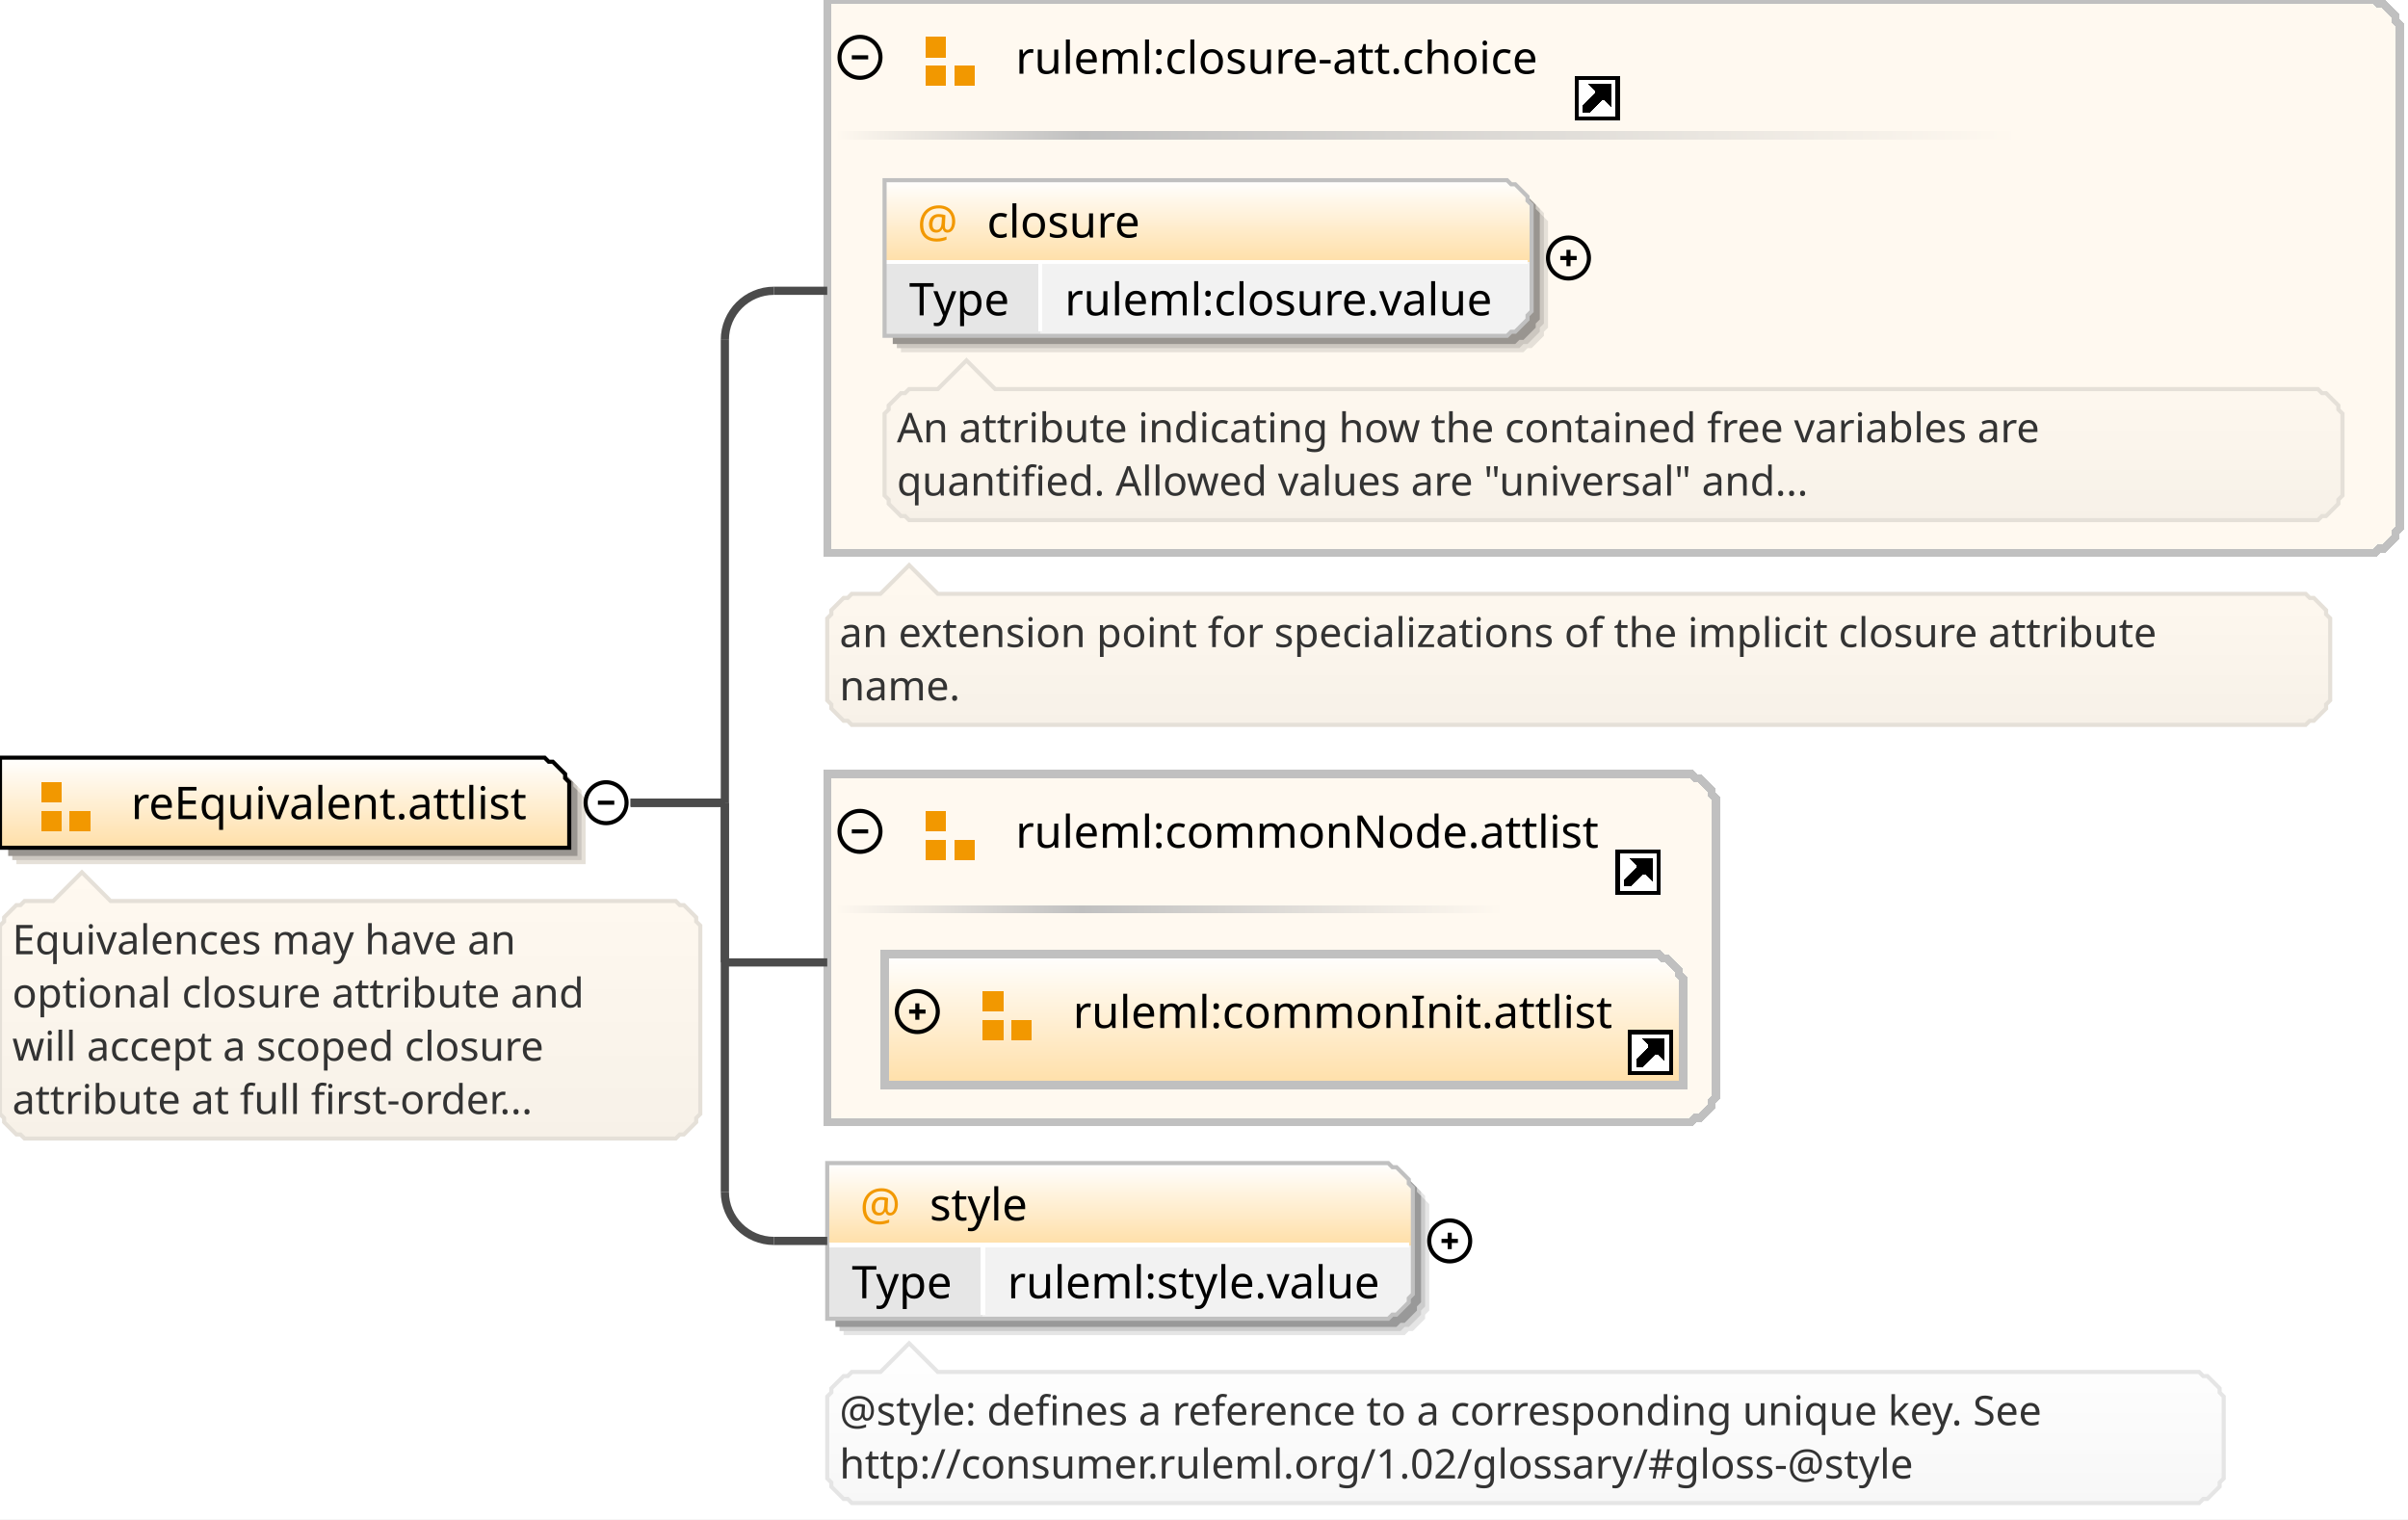
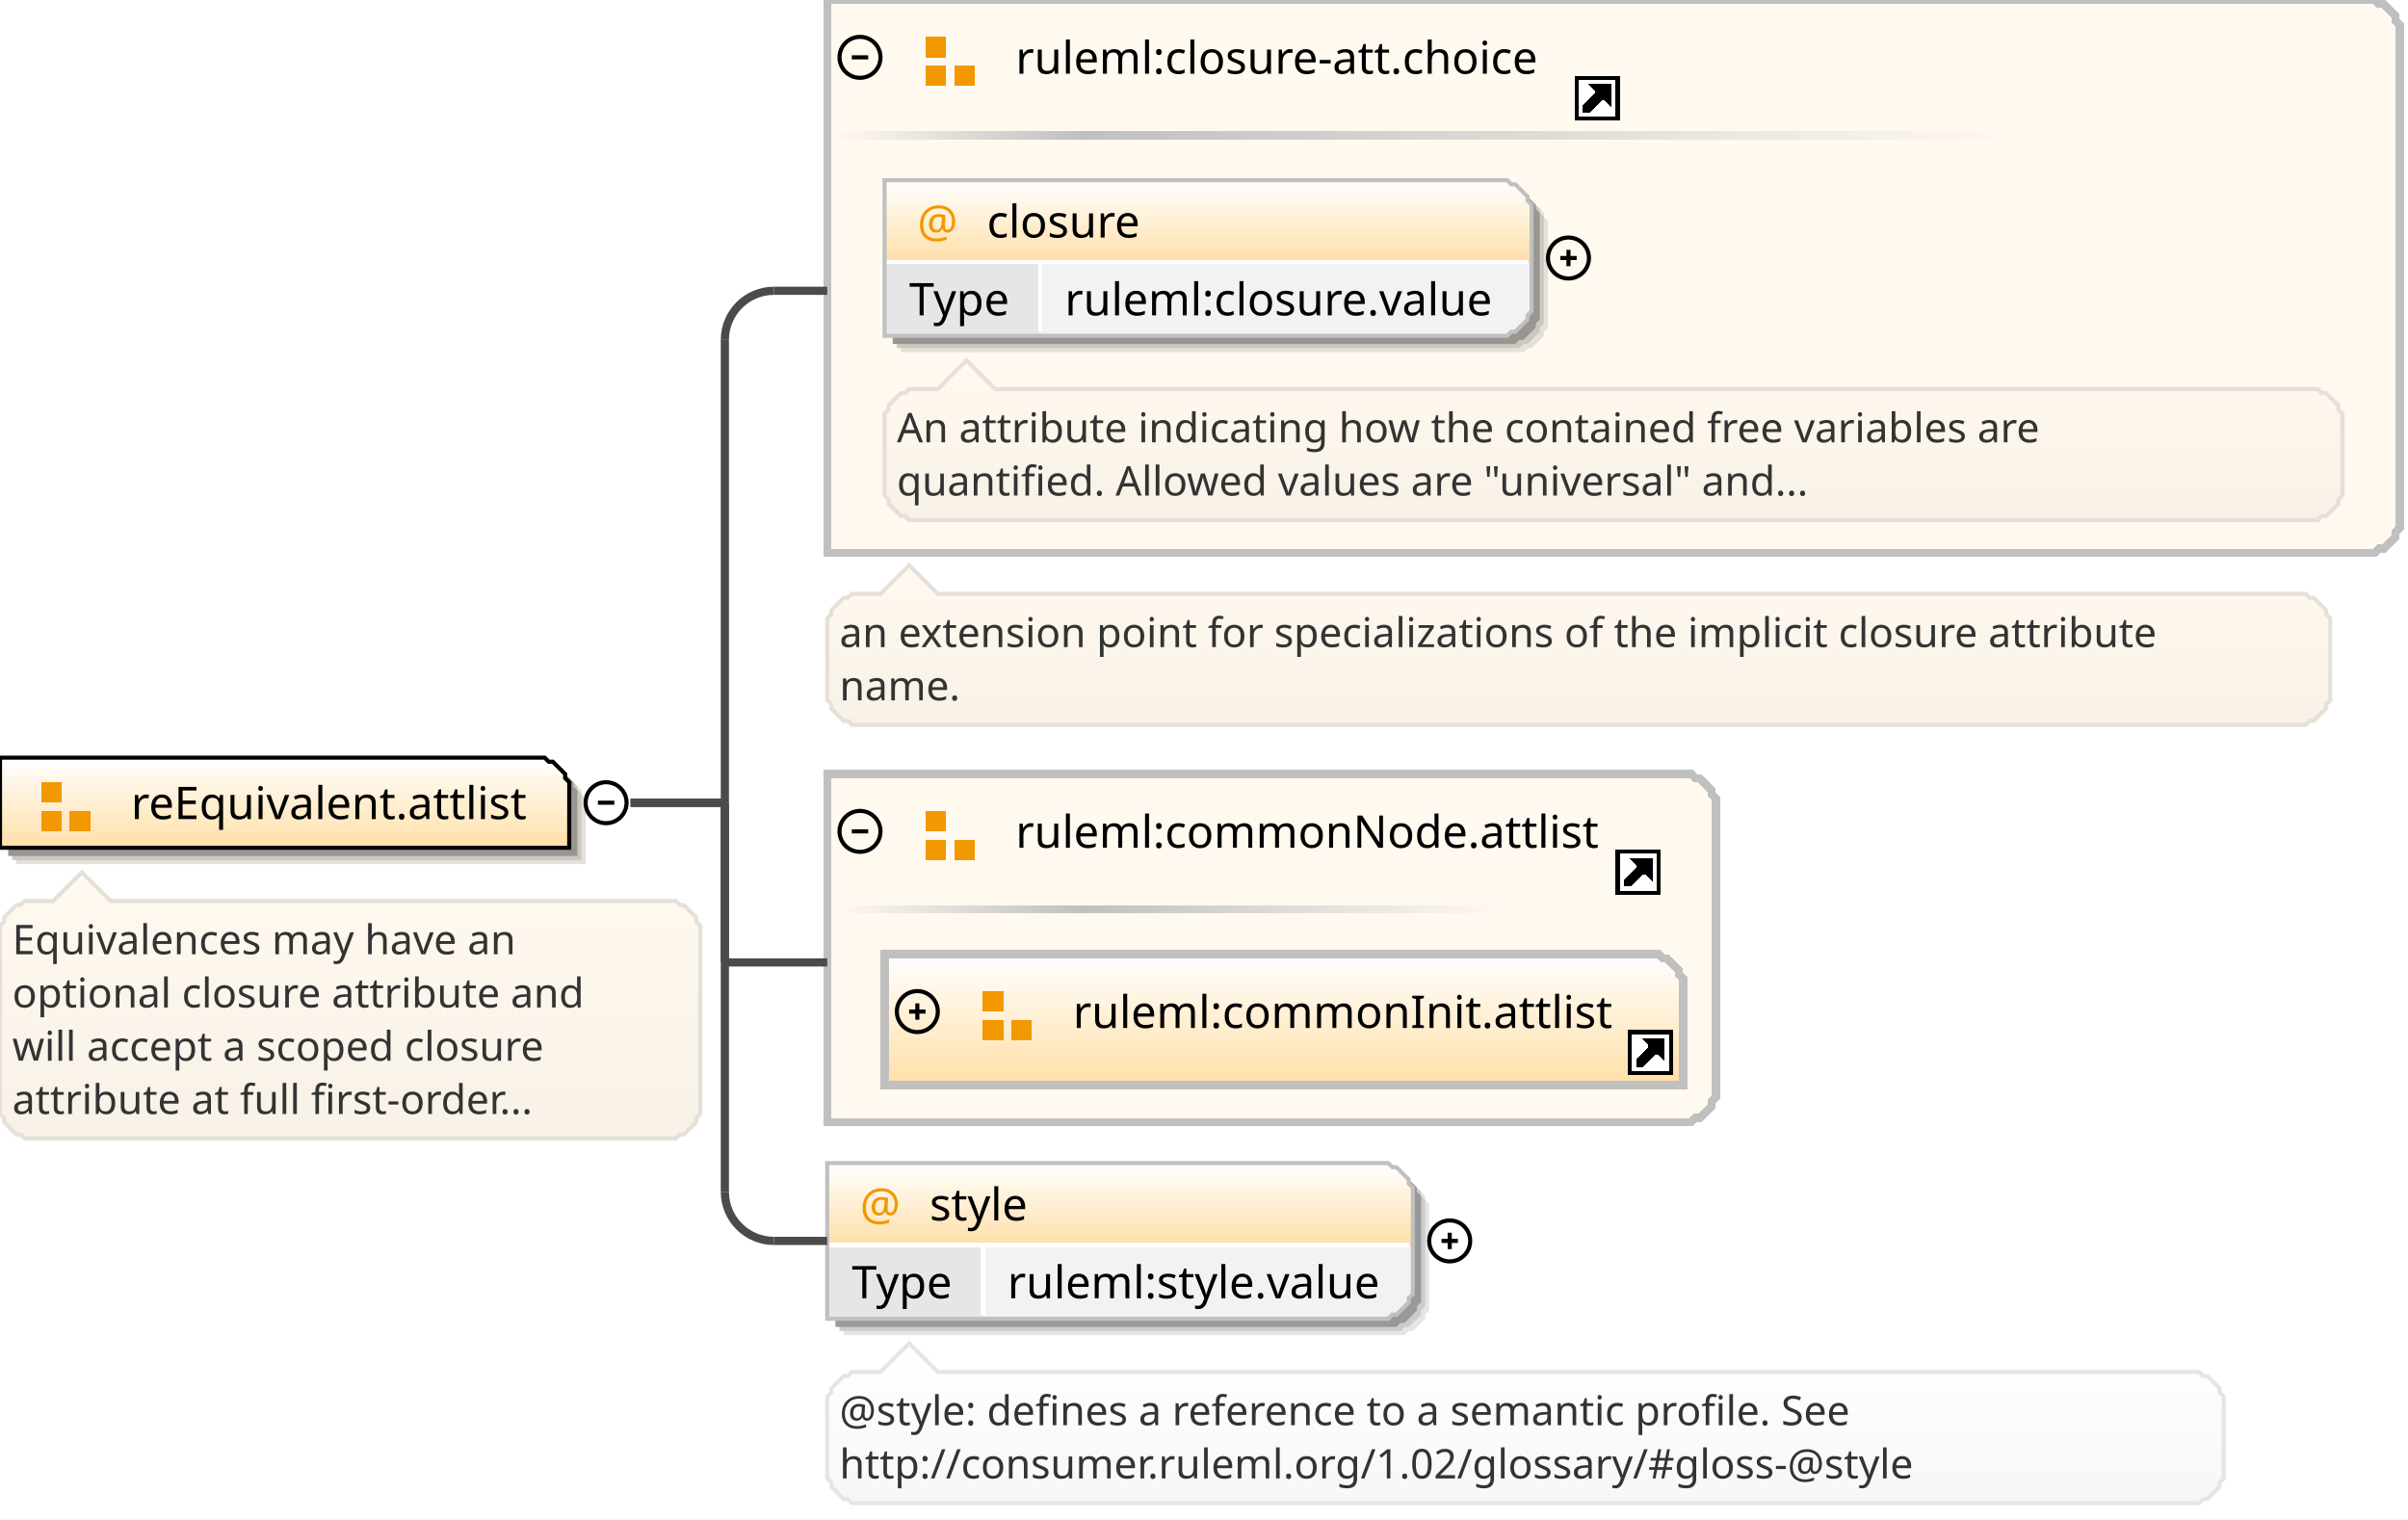
<svg xmlns="http://www.w3.org/2000/svg" color-interpolation="auto" color-rendering="auto" fill="black" fill-opacity="1" font-family="'Dialog'" font-size="12" font-style="normal" font-weight="normal" height="371" image-rendering="auto" shape-rendering="auto" stroke="black" stroke-dasharray="none" stroke-dashoffset="0" stroke-linecap="square" stroke-linejoin="miter" stroke-miterlimit="10" stroke-opacity="1" stroke-width="1" text-rendering="auto" width="588">
  <defs id="genericDefs" />
  <g>
    <defs id="defs1">
      <linearGradient gradientUnits="userSpaceOnUse" id="linearGradient1" spreadMethod="pad" x1="0" x2="0" y1="185" y2="207">
        <stop offset="0%" stop-color="white" stop-opacity="1" />
        <stop offset="100%" stop-color="rgb(255,223,168)" stop-opacity="1" />
      </linearGradient>
      <linearGradient gradientUnits="userSpaceOnUse" id="linearGradient2" spreadMethod="pad" x1="264" x2="493" y1="32" y2="32">
        <stop offset="0%" stop-color="silver" stop-opacity="1" />
        <stop offset="100%" stop-color="rgb(255,249,240)" stop-opacity="1" />
      </linearGradient>
      <linearGradient gradientUnits="userSpaceOnUse" id="linearGradient3" spreadMethod="pad" x1="204" x2="264" y1="32" y2="32">
        <stop offset="0%" stop-color="rgb(255,249,240)" stop-opacity="1" />
        <stop offset="100%" stop-color="silver" stop-opacity="1" />
      </linearGradient>
      <linearGradient gradientUnits="userSpaceOnUse" id="linearGradient4" spreadMethod="pad" x1="216" x2="216" y1="44" y2="64">
        <stop offset="0%" stop-color="white" stop-opacity="1" />
        <stop offset="100%" stop-color="rgb(255,223,168)" stop-opacity="1" />
      </linearGradient>
      <linearGradient gradientUnits="userSpaceOnUse" id="linearGradient5" spreadMethod="pad" x1="216" x2="216" y1="88" y2="127">
        <stop offset="0%" stop-color="rgb(255,249,240)" stop-opacity="1" />
        <stop offset="100%" stop-color="rgb(247,241,232)" stop-opacity="1" />
      </linearGradient>
      <linearGradient gradientUnits="userSpaceOnUse" id="linearGradient6" spreadMethod="pad" x1="202" x2="202" y1="138" y2="177">
        <stop offset="0%" stop-color="rgb(255,249,240)" stop-opacity="1" />
        <stop offset="100%" stop-color="rgb(247,241,232)" stop-opacity="1" />
      </linearGradient>
      <linearGradient gradientUnits="userSpaceOnUse" id="linearGradient7" spreadMethod="pad" x1="264" x2="367" y1="221" y2="221">
        <stop offset="0%" stop-color="silver" stop-opacity="1" />
        <stop offset="100%" stop-color="rgb(255,249,240)" stop-opacity="1" />
      </linearGradient>
      <linearGradient gradientUnits="userSpaceOnUse" id="linearGradient8" spreadMethod="pad" x1="204" x2="264" y1="221" y2="221">
        <stop offset="0%" stop-color="rgb(255,249,240)" stop-opacity="1" />
        <stop offset="100%" stop-color="silver" stop-opacity="1" />
      </linearGradient>
      <linearGradient gradientUnits="userSpaceOnUse" id="linearGradient9" spreadMethod="pad" x1="216" x2="216" y1="233" y2="265">
        <stop offset="0%" stop-color="white" stop-opacity="1" />
        <stop offset="100%" stop-color="rgb(255,223,168)" stop-opacity="1" />
      </linearGradient>
      <linearGradient gradientUnits="userSpaceOnUse" id="linearGradient10" spreadMethod="pad" x1="202" x2="202" y1="284" y2="304">
        <stop offset="0%" stop-color="white" stop-opacity="1" />
        <stop offset="100%" stop-color="rgb(255,223,168)" stop-opacity="1" />
      </linearGradient>
      <linearGradient gradientUnits="userSpaceOnUse" id="linearGradient11" spreadMethod="pad" x1="202" x2="202" y1="328" y2="367">
        <stop offset="0%" stop-color="white" stop-opacity="1" />
        <stop offset="100%" stop-color="rgb(247,247,247)" stop-opacity="1" />
      </linearGradient>
      <linearGradient gradientUnits="userSpaceOnUse" id="linearGradient12" spreadMethod="pad" x1="0" x2="0" y1="213" y2="278">
        <stop offset="0%" stop-color="rgb(255,249,240)" stop-opacity="1" />
        <stop offset="100%" stop-color="rgb(247,241,232)" stop-opacity="1" />
      </linearGradient>
      <clipPath clipPathUnits="userSpaceOnUse" id="clipPath1">
        <path d="M0 0 L588 0 L588 371 L0 371 L0 0 Z" />
      </clipPath>
    </defs>
    <g fill="white" stroke="white" text-rendering="geometricPrecision">
      <rect clip-path="url(#clipPath1)" height="371" stroke="none" width="588" x="0" y="0" />
    </g>
    <g fill="rgb(229,224,216)" font-family="sans-serif" font-size="11" stroke="rgb(229,224,216)" text-rendering="geometricPrecision">
      <polygon clip-path="url(#clipPath1)" points=" 4 189 137 189 138 190 139 190 140 191 141 192 142 193 142 194 143 195 143 211 4 211" stroke="none" />
      <polygon clip-path="url(#clipPath1)" fill="rgb(204,199,192)" points=" 3 188 136 188 137 189 138 189 139 190 140 191 141 192 141 193 142 194 142 210 3 210" stroke="none" />
      <polygon clip-path="url(#clipPath1)" fill="rgb(153,149,144)" points=" 2 187 135 187 136 188 137 188 138 189 139 190 140 191 140 192 141 193 141 209 2 209" stroke="none" />
      <polygon clip-path="url(#clipPath1)" fill="url(#linearGradient1)" points=" 0 185 133 185 134 186 135 186 136 187 137 188 138 189 138 190 139 191 139 207 0 207" shape-rendering="crispEdges" stroke="none" />
      <polygon clip-path="url(#clipPath1)" fill="none" points=" 0 185 133 185 134 186 135 186 136 187 137 188 138 189 138 190 139 191 139 207 0 207" stroke="black" stroke-linecap="butt" />
    </g>
    <g fill="rgb(242,152,0)" font-family="sans-serif" font-size="11" shape-rendering="crispEdges" stroke="rgb(242,152,0)" stroke-linecap="butt" text-rendering="geometricPrecision">
      <rect clip-path="url(#clipPath1)" height="5" stroke="none" width="5" x="10" y="191" />
      <rect clip-path="url(#clipPath1)" height="5" stroke="none" width="5" x="10" y="198" />
      <rect clip-path="url(#clipPath1)" height="5" stroke="none" width="5" x="17" y="198" />
      <text clip-path="url(#clipPath1)" fill="black" stroke="none" x="32" xml:space="preserve" y="200">reEquivalent.attlist</text>
      <circle clip-path="url(#clipPath1)" cx="148" cy="196" fill="none" r="5" shape-rendering="auto" stroke="black" />
      <line clip-path="url(#clipPath1)" fill="none" shape-rendering="auto" stroke="black" x1="146" x2="150" y1="196" y2="196" />
      <polygon clip-path="url(#clipPath1)" fill="rgb(255,249,240)" points=" 202 0 580 0 581 1 582 1 583 2 584 3 585 4 585 5 586 6 586 129 585 130 585 131 584 132 583 133 582 134 581 134 580 135 202 135" stroke="none" stroke-width="2" />
      <polygon clip-path="url(#clipPath1)" fill="none" points=" 202 0 580 0 581 1 582 1 583 2 584 3 585 4 585 5 586 6 586 129 585 130 585 131 584 132 583 133 582 134 581 134 580 135 202 135" stroke="silver" stroke-width="2" />
      <rect clip-path="url(#clipPath1)" fill="url(#linearGradient2)" height="2" stroke="none" stroke-width="2" width="229" x="264" y="32" />
      <rect clip-path="url(#clipPath1)" fill="url(#linearGradient3)" height="2" stroke="none" stroke-width="2" width="60" x="204" y="32" />
      <rect clip-path="url(#clipPath1)" height="5" stroke="none" width="5" x="226" y="9" />
      <rect clip-path="url(#clipPath1)" height="5" stroke="none" width="5" x="226" y="16" />
      <rect clip-path="url(#clipPath1)" height="5" stroke="none" width="5" x="233" y="16" />
      <text clip-path="url(#clipPath1)" fill="black" stroke="none" x="248" xml:space="preserve" y="18">ruleml:closure-att.choice</text>
      <rect clip-path="url(#clipPath1)" fill="white" height="10" stroke="none" width="10" x="385" y="19" />
      <polygon clip-path="url(#clipPath1)" fill="none" points=" 387 27 387 26 390 23 390 22 389 21 393 21 393 25 392 24 391 24 388 27" stroke="black" />
      <polygon clip-path="url(#clipPath1)" fill="black" points=" 387 27 387 26 390 23 390 22 389 21 393 21 393 25 392 24 391 24 388 27" stroke="none" />
      <rect clip-path="url(#clipPath1)" fill="none" height="10" stroke="black" width="10" x="385" y="19" />
      <circle clip-path="url(#clipPath1)" cx="210" cy="14" fill="none" r="5" shape-rendering="auto" stroke="black" />
      <line clip-path="url(#clipPath1)" fill="none" shape-rendering="auto" stroke="black" x1="208" x2="212" y1="14" y2="14" />
      <polygon clip-path="url(#clipPath1)" fill="rgb(229,224,216)" points=" 220 48 372 48 373 49 374 49 375 50 376 51 377 52 377 53 378 54 378 80 377 81 377 82 376 83 375 84 374 85 373 85 372 86 220 86" shape-rendering="auto" stroke="none" />
      <polygon clip-path="url(#clipPath1)" fill="rgb(204,199,192)" points=" 219 47 371 47 372 48 373 48 374 49 375 50 376 51 376 52 377 53 377 79 376 80 376 81 375 82 374 83 373 84 372 84 371 85 219 85" shape-rendering="auto" stroke="none" />
      <polygon clip-path="url(#clipPath1)" fill="rgb(153,149,144)" points=" 218 46 370 46 371 47 372 47 373 48 374 49 375 50 375 51 376 52 376 78 375 79 375 80 374 81 373 82 372 83 371 83 370 84 218 84" shape-rendering="auto" stroke="none" />
      <polygon clip-path="url(#clipPath1)" fill="url(#linearGradient4)" points=" 216 44 368 44 369 45 370 45 371 46 372 47 373 48 373 49 374 50 374 64 373 64 373 64 372 64 371 64 370 64 369 64 368 64 216 64" stroke="none" />
      <polygon clip-path="url(#clipPath1)" fill="rgb(230,230,230)" points=" 216 64 254 64 254 64 254 64 254 64 254 64 254 64 254 64 254 64 254 76 254 77 254 78 254 79 254 80 254 81 254 81 254 82 216 82" stroke="none" />
      <polygon clip-path="url(#clipPath1)" fill="rgb(242,242,242)" points=" 254 64 368 64 369 64 370 64 371 64 372 64 373 64 373 64 374 64 374 76 373 77 373 78 372 79 371 80 370 81 369 81 368 82 254 82" stroke="none" />
      <line clip-path="url(#clipPath1)" fill="none" stroke="white" x1="216" x2="373" y1="64" y2="64" />
      <text clip-path="url(#clipPath1)" fill="black" stroke="none" x="222" xml:space="preserve" y="77">Type</text>
      <text clip-path="url(#clipPath1)" fill="black" stroke="none" x="260" xml:space="preserve" y="77">ruleml:closure.value</text>
      <line clip-path="url(#clipPath1)" fill="none" stroke="white" x1="254" x2="254" y1="64" y2="81" />
      <polygon clip-path="url(#clipPath1)" fill="none" points=" 216 44 368 44 369 45 370 45 371 46 372 47 373 48 373 49 374 50 374 76 373 77 373 78 372 79 371 80 370 81 369 81 368 82 216 82" shape-rendering="auto" stroke="silver" />
      <text clip-path="url(#clipPath1)" stroke="none" x="224" xml:space="preserve" y="58">@</text>
      <text clip-path="url(#clipPath1)" fill="black" stroke="none" x="241" xml:space="preserve" y="58">closure</text>
      <circle clip-path="url(#clipPath1)" cx="383" cy="63" fill="none" r="5" shape-rendering="auto" stroke="black" />
      <line clip-path="url(#clipPath1)" fill="none" shape-rendering="auto" stroke="black" x1="381" x2="385" y1="63" y2="63" />
      <line clip-path="url(#clipPath1)" fill="none" shape-rendering="auto" stroke="black" x1="383" x2="383" y1="61" y2="65" />
      <polygon clip-path="url(#clipPath1)" fill="url(#linearGradient5)" points=" 216 101 217 100 217 99 218 98 219 97 220 96 221 96 222 95 229 95 236 88 243 95 566 95 567 96 568 96 569 97 570 98 571 99 571 100 572 101 572 121 571 122 571 123 570 124 569 125 568 126 567 126 566 127 222 127 221 126 220 126 219 125 218 124 217 123 217 122 216 121" stroke="none" />
      <polygon clip-path="url(#clipPath1)" fill="none" points=" 216 101 217 100 217 99 218 98 219 97 220 96 221 96 222 95 229 95 236 88 243 95 566 95 567 96 568 96 569 97 570 98 571 99 571 100 572 101 572 121 571 122 571 123 570 124 569 125 568 126 567 126 566 127 222 127 221 126 220 126 219 125 218 124 217 123 217 122 216 121" shape-rendering="auto" stroke="rgb(229,224,216)" />
      <text clip-path="url(#clipPath1)" fill="rgb(51,51,51)" font-size="10" stroke="none" x="219" xml:space="preserve" y="108">An attribute indicating how the contained free variables are </text>
      <text clip-path="url(#clipPath1)" fill="rgb(51,51,51)" font-size="10" stroke="none" x="219" xml:space="preserve" y="121">quantified. Allowed values are "universal" and...</text>
      <polygon clip-path="url(#clipPath1)" fill="url(#linearGradient6)" points=" 202 151 203 150 203 149 204 148 205 147 206 146 207 146 208 145 215 145 222 138 229 145 563 145 564 146 565 146 566 147 567 148 568 149 568 150 569 151 569 171 568 172 568 173 567 174 566 175 565 176 564 176 563 177 208 177 207 176 206 176 205 175 204 174 203 173 203 172 202 171" stroke="none" />
      <polygon clip-path="url(#clipPath1)" fill="none" points=" 202 151 203 150 203 149 204 148 205 147 206 146 207 146 208 145 215 145 222 138 229 145 563 145 564 146 565 146 566 147 567 148 568 149 568 150 569 151 569 171 568 172 568 173 567 174 566 175 565 176 564 176 563 177 208 177 207 176 206 176 205 175 204 174 203 173 203 172 202 171" shape-rendering="auto" stroke="rgb(229,224,216)" />
      <text clip-path="url(#clipPath1)" fill="rgb(51,51,51)" font-size="10" stroke="none" x="205" xml:space="preserve" y="158">an extension point for specializations of the implicit closure attribute </text>
      <text clip-path="url(#clipPath1)" fill="rgb(51,51,51)" font-size="10" stroke="none" x="205" xml:space="preserve" y="171">name.</text>
    </g>
    <g fill="rgb(75,75,75)" font-family="sans-serif" font-size="11" stroke="rgb(75,75,75)" stroke-linecap="butt" stroke-width="2" text-rendering="geometricPrecision">
      <line clip-path="url(#clipPath1)" fill="none" x1="154" x2="177" y1="196" y2="196" />
      <line clip-path="url(#clipPath1)" fill="none" x1="177" x2="177" y1="83" y2="196" />
      <line clip-path="url(#clipPath1)" fill="none" x1="189" x2="202" y1="71" y2="71" />
      <path clip-path="url(#clipPath1)" d="M177 83 A12 12 0 0 1 189 71" fill="none" />
      <polygon clip-path="url(#clipPath1)" fill="rgb(255,249,240)" points=" 202 189 413 189 414 190 415 190 416 191 417 192 418 193 418 194 419 195 419 268 418 269 418 270 417 271 416 272 415 273 414 273 413 274 202 274" shape-rendering="crispEdges" stroke="none" />
      <polygon clip-path="url(#clipPath1)" fill="none" points=" 202 189 413 189 414 190 415 190 416 191 417 192 418 193 418 194 419 195 419 268 418 269 418 270 417 271 416 272 415 273 414 273 413 274 202 274" shape-rendering="crispEdges" stroke="silver" />
      <rect clip-path="url(#clipPath1)" fill="url(#linearGradient7)" height="2" shape-rendering="crispEdges" stroke="none" width="103" x="264" y="221" />
      <rect clip-path="url(#clipPath1)" fill="url(#linearGradient8)" height="2" shape-rendering="crispEdges" stroke="none" width="60" x="204" y="221" />
    </g>
    <g fill="rgb(242,152,0)" font-family="sans-serif" font-size="11" shape-rendering="crispEdges" stroke="rgb(242,152,0)" stroke-linecap="butt" text-rendering="geometricPrecision">
      <rect clip-path="url(#clipPath1)" height="5" stroke="none" width="5" x="226" y="198" />
      <rect clip-path="url(#clipPath1)" height="5" stroke="none" width="5" x="226" y="205" />
      <rect clip-path="url(#clipPath1)" height="5" stroke="none" width="5" x="233" y="205" />
      <text clip-path="url(#clipPath1)" fill="black" stroke="none" x="248" xml:space="preserve" y="207">ruleml:commonNode.attlist</text>
      <rect clip-path="url(#clipPath1)" fill="white" height="10" stroke="none" width="10" x="395" y="208" />
      <polygon clip-path="url(#clipPath1)" fill="none" points=" 397 216 397 215 400 212 400 211 399 210 403 210 403 214 402 213 401 213 398 216" stroke="black" />
      <polygon clip-path="url(#clipPath1)" fill="black" points=" 397 216 397 215 400 212 400 211 399 210 403 210 403 214 402 213 401 213 398 216" stroke="none" />
      <rect clip-path="url(#clipPath1)" fill="none" height="10" stroke="black" width="10" x="395" y="208" />
      <circle clip-path="url(#clipPath1)" cx="210" cy="203" fill="none" r="5" shape-rendering="auto" stroke="black" />
      <line clip-path="url(#clipPath1)" fill="none" shape-rendering="auto" stroke="black" x1="208" x2="212" y1="203" y2="203" />
      <polygon clip-path="url(#clipPath1)" fill="url(#linearGradient9)" points=" 216 233 405 233 406 234 407 234 408 235 409 236 410 237 410 238 411 239 411 265 216 265" stroke="none" stroke-width="2" />
      <polygon clip-path="url(#clipPath1)" fill="none" points=" 216 233 405 233 406 234 407 234 408 235 409 236 410 237 410 238 411 239 411 265 216 265" stroke="silver" stroke-width="2" />
      <rect clip-path="url(#clipPath1)" height="5" stroke="none" width="5" x="240" y="242" />
      <rect clip-path="url(#clipPath1)" height="5" stroke="none" width="5" x="240" y="249" />
      <rect clip-path="url(#clipPath1)" height="5" stroke="none" width="5" x="247" y="249" />
      <text clip-path="url(#clipPath1)" fill="black" stroke="none" x="262" xml:space="preserve" y="251">ruleml:commonInit.attlist</text>
      <rect clip-path="url(#clipPath1)" fill="white" height="10" stroke="none" width="10" x="398" y="252" />
      <polygon clip-path="url(#clipPath1)" fill="none" points=" 400 260 400 259 403 256 403 255 402 254 406 254 406 258 405 257 404 257 401 260" stroke="black" />
      <polygon clip-path="url(#clipPath1)" fill="black" points=" 400 260 400 259 403 256 403 255 402 254 406 254 406 258 405 257 404 257 401 260" stroke="none" />
      <rect clip-path="url(#clipPath1)" fill="none" height="10" stroke="black" width="10" x="398" y="252" />
      <circle clip-path="url(#clipPath1)" cx="224" cy="247" fill="none" r="5" shape-rendering="auto" stroke="black" />
      <line clip-path="url(#clipPath1)" fill="none" shape-rendering="auto" stroke="black" x1="222" x2="226" y1="247" y2="247" />
      <line clip-path="url(#clipPath1)" fill="none" shape-rendering="auto" stroke="black" x1="224" x2="224" y1="245" y2="249" />
    </g>
    <g fill="rgb(75,75,75)" font-family="sans-serif" font-size="11" stroke="rgb(75,75,75)" stroke-linecap="butt" stroke-width="2" text-rendering="geometricPrecision">
      <line clip-path="url(#clipPath1)" fill="none" x1="154" x2="177" y1="196" y2="196" />
      <line clip-path="url(#clipPath1)" fill="none" x1="177" x2="177" y1="196" y2="235" />
      <line clip-path="url(#clipPath1)" fill="none" x1="177" x2="202" y1="235" y2="235" />
      <polygon clip-path="url(#clipPath1)" fill="rgb(229,229,229)" points=" 206 288 343 288 344 289 345 289 346 290 347 291 348 292 348 293 349 294 349 320 348 321 348 322 347 323 346 324 345 325 344 325 343 326 206 326" stroke="none" stroke-width="1" />
      <polygon clip-path="url(#clipPath1)" fill="rgb(204,204,204)" points=" 205 287 342 287 343 288 344 288 345 289 346 290 347 291 347 292 348 293 348 319 347 320 347 321 346 322 345 323 344 324 343 324 342 325 205 325" stroke="none" stroke-width="1" />
      <polygon clip-path="url(#clipPath1)" fill="rgb(153,153,153)" points=" 204 286 341 286 342 287 343 287 344 288 345 289 346 290 346 291 347 292 347 318 346 319 346 320 345 321 344 322 343 323 342 323 341 324 204 324" stroke="none" stroke-width="1" />
    </g>
    <g fill="url(#linearGradient10)" font-family="sans-serif" font-size="11" shape-rendering="crispEdges" stroke="url(#linearGradient10)" stroke-linecap="butt" text-rendering="geometricPrecision">
      <polygon clip-path="url(#clipPath1)" points=" 202 284 339 284 340 285 341 285 342 286 343 287 344 288 344 289 345 290 345 304 344 304 344 304 343 304 342 304 341 304 340 304 339 304 202 304" stroke="none" />
      <polygon clip-path="url(#clipPath1)" fill="rgb(230,230,230)" points=" 202 304 240 304 240 304 240 304 240 304 240 304 240 304 240 304 240 304 240 316 240 317 240 318 240 319 240 320 240 321 240 321 240 322 202 322" stroke="none" />
      <polygon clip-path="url(#clipPath1)" fill="rgb(242,242,242)" points=" 240 304 339 304 340 304 341 304 342 304 343 304 344 304 344 304 345 304 345 316 344 317 344 318 343 319 342 320 341 321 340 321 339 322 240 322" stroke="none" />
      <line clip-path="url(#clipPath1)" fill="none" stroke="white" x1="202" x2="344" y1="304" y2="304" />
      <text clip-path="url(#clipPath1)" fill="black" stroke="none" x="208" xml:space="preserve" y="317">Type</text>
      <text clip-path="url(#clipPath1)" fill="black" stroke="none" x="246" xml:space="preserve" y="317">ruleml:style.value</text>
      <line clip-path="url(#clipPath1)" fill="none" stroke="white" x1="240" x2="240" y1="304" y2="321" />
      <polygon clip-path="url(#clipPath1)" fill="none" points=" 202 284 339 284 340 285 341 285 342 286 343 287 344 288 344 289 345 290 345 316 344 317 344 318 343 319 342 320 341 321 340 321 339 322 202 322" shape-rendering="auto" stroke="silver" />
      <text clip-path="url(#clipPath1)" fill="rgb(242,152,0)" stroke="none" x="210" xml:space="preserve" y="298">@</text>
      <text clip-path="url(#clipPath1)" fill="black" stroke="none" x="227" xml:space="preserve" y="298">style</text>
      <circle clip-path="url(#clipPath1)" cx="354" cy="303" fill="none" r="5" shape-rendering="auto" stroke="black" />
      <line clip-path="url(#clipPath1)" fill="none" shape-rendering="auto" stroke="black" x1="352" x2="356" y1="303" y2="303" />
      <line clip-path="url(#clipPath1)" fill="none" shape-rendering="auto" stroke="black" x1="354" x2="354" y1="301" y2="305" />
      <polygon clip-path="url(#clipPath1)" fill="url(#linearGradient11)" points=" 202 341 203 340 203 339 204 338 205 337 206 336 207 336 208 335 215 335 222 328 229 335 537 335 538 336 539 336 540 337 541 338 542 339 542 340 543 341 543 361 542 362 542 363 541 364 540 365 539 366 538 366 537 367 208 367 207 366 206 366 205 365 204 364 203 363 203 362 202 361" stroke="none" />
      <polygon clip-path="url(#clipPath1)" fill="none" points=" 202 341 203 340 203 339 204 338 205 337 206 336 207 336 208 335 215 335 222 328 229 335 537 335 538 336 539 336 540 337 541 338 542 339 542 340 543 341 543 361 542 362 542 363 541 364 540 365 539 366 538 366 537 367 208 367 207 366 206 366 205 365 204 364 203 363 203 362 202 361" shape-rendering="auto" stroke="rgb(229,229,229)" />
-       <text clip-path="url(#clipPath1)" fill="rgb(51,51,51)" font-size="10" stroke="none" x="205" xml:space="preserve" y="348">@style: defines a reference to a corresponding unique key. See </text>
+       <text clip-path="url(#clipPath1)" fill="rgb(51,51,51)" font-size="10" stroke="none" x="205" xml:space="preserve" y="348">@style: defines a reference to a semantic profile. See </text>
      <text clip-path="url(#clipPath1)" fill="rgb(51,51,51)" font-size="10" stroke="none" x="205" xml:space="preserve" y="361">http://consumer.ruleml.org/1.02/glossary/#gloss-@style</text>
    </g>
    <g fill="rgb(75,75,75)" font-family="sans-serif" font-size="11" stroke="rgb(75,75,75)" stroke-linecap="butt" stroke-width="2" text-rendering="geometricPrecision">
      <line clip-path="url(#clipPath1)" fill="none" x1="154" x2="177" y1="196" y2="196" />
      <line clip-path="url(#clipPath1)" fill="none" x1="177" x2="177" y1="196" y2="291" />
      <line clip-path="url(#clipPath1)" fill="none" x1="189" x2="202" y1="303" y2="303" />
      <path clip-path="url(#clipPath1)" d="M177 291 A12 12 0 0 0 189 303" fill="none" />
    </g>
    <g fill="url(#linearGradient12)" font-family="sans-serif" font-size="11" shape-rendering="crispEdges" stroke="url(#linearGradient12)" stroke-linecap="butt" text-rendering="geometricPrecision">
      <polygon clip-path="url(#clipPath1)" points=" 0 226 1 225 1 224 2 223 3 222 4 221 5 221 6 220 13 220 20 213 27 220 165 220 166 221 167 221 168 222 169 223 170 224 170 225 171 226 171 272 170 273 170 274 169 275 168 276 167 277 166 277 165 278 6 278 5 277 4 277 3 276 2 275 1 274 1 273 0 272" stroke="none" />
      <polygon clip-path="url(#clipPath1)" fill="none" points=" 0 226 1 225 1 224 2 223 3 222 4 221 5 221 6 220 13 220 20 213 27 220 165 220 166 221 167 221 168 222 169 223 170 224 170 225 171 226 171 272 170 273 170 274 169 275 168 276 167 277 166 277 165 278 6 278 5 277 4 277 3 276 2 275 1 274 1 273 0 272" shape-rendering="auto" stroke="rgb(229,224,216)" />
      <text clip-path="url(#clipPath1)" fill="rgb(51,51,51)" font-size="10" stroke="none" x="3" xml:space="preserve" y="233">Equivalences may have an </text>
      <text clip-path="url(#clipPath1)" fill="rgb(51,51,51)" font-size="10" stroke="none" x="3" xml:space="preserve" y="246">optional closure attribute and </text>
      <text clip-path="url(#clipPath1)" fill="rgb(51,51,51)" font-size="10" stroke="none" x="3" xml:space="preserve" y="259">will accept a scoped closure </text>
      <text clip-path="url(#clipPath1)" fill="rgb(51,51,51)" font-size="10" stroke="none" x="3" xml:space="preserve" y="272">attribute at full first-order...</text>
    </g>
  </g>
</svg>
